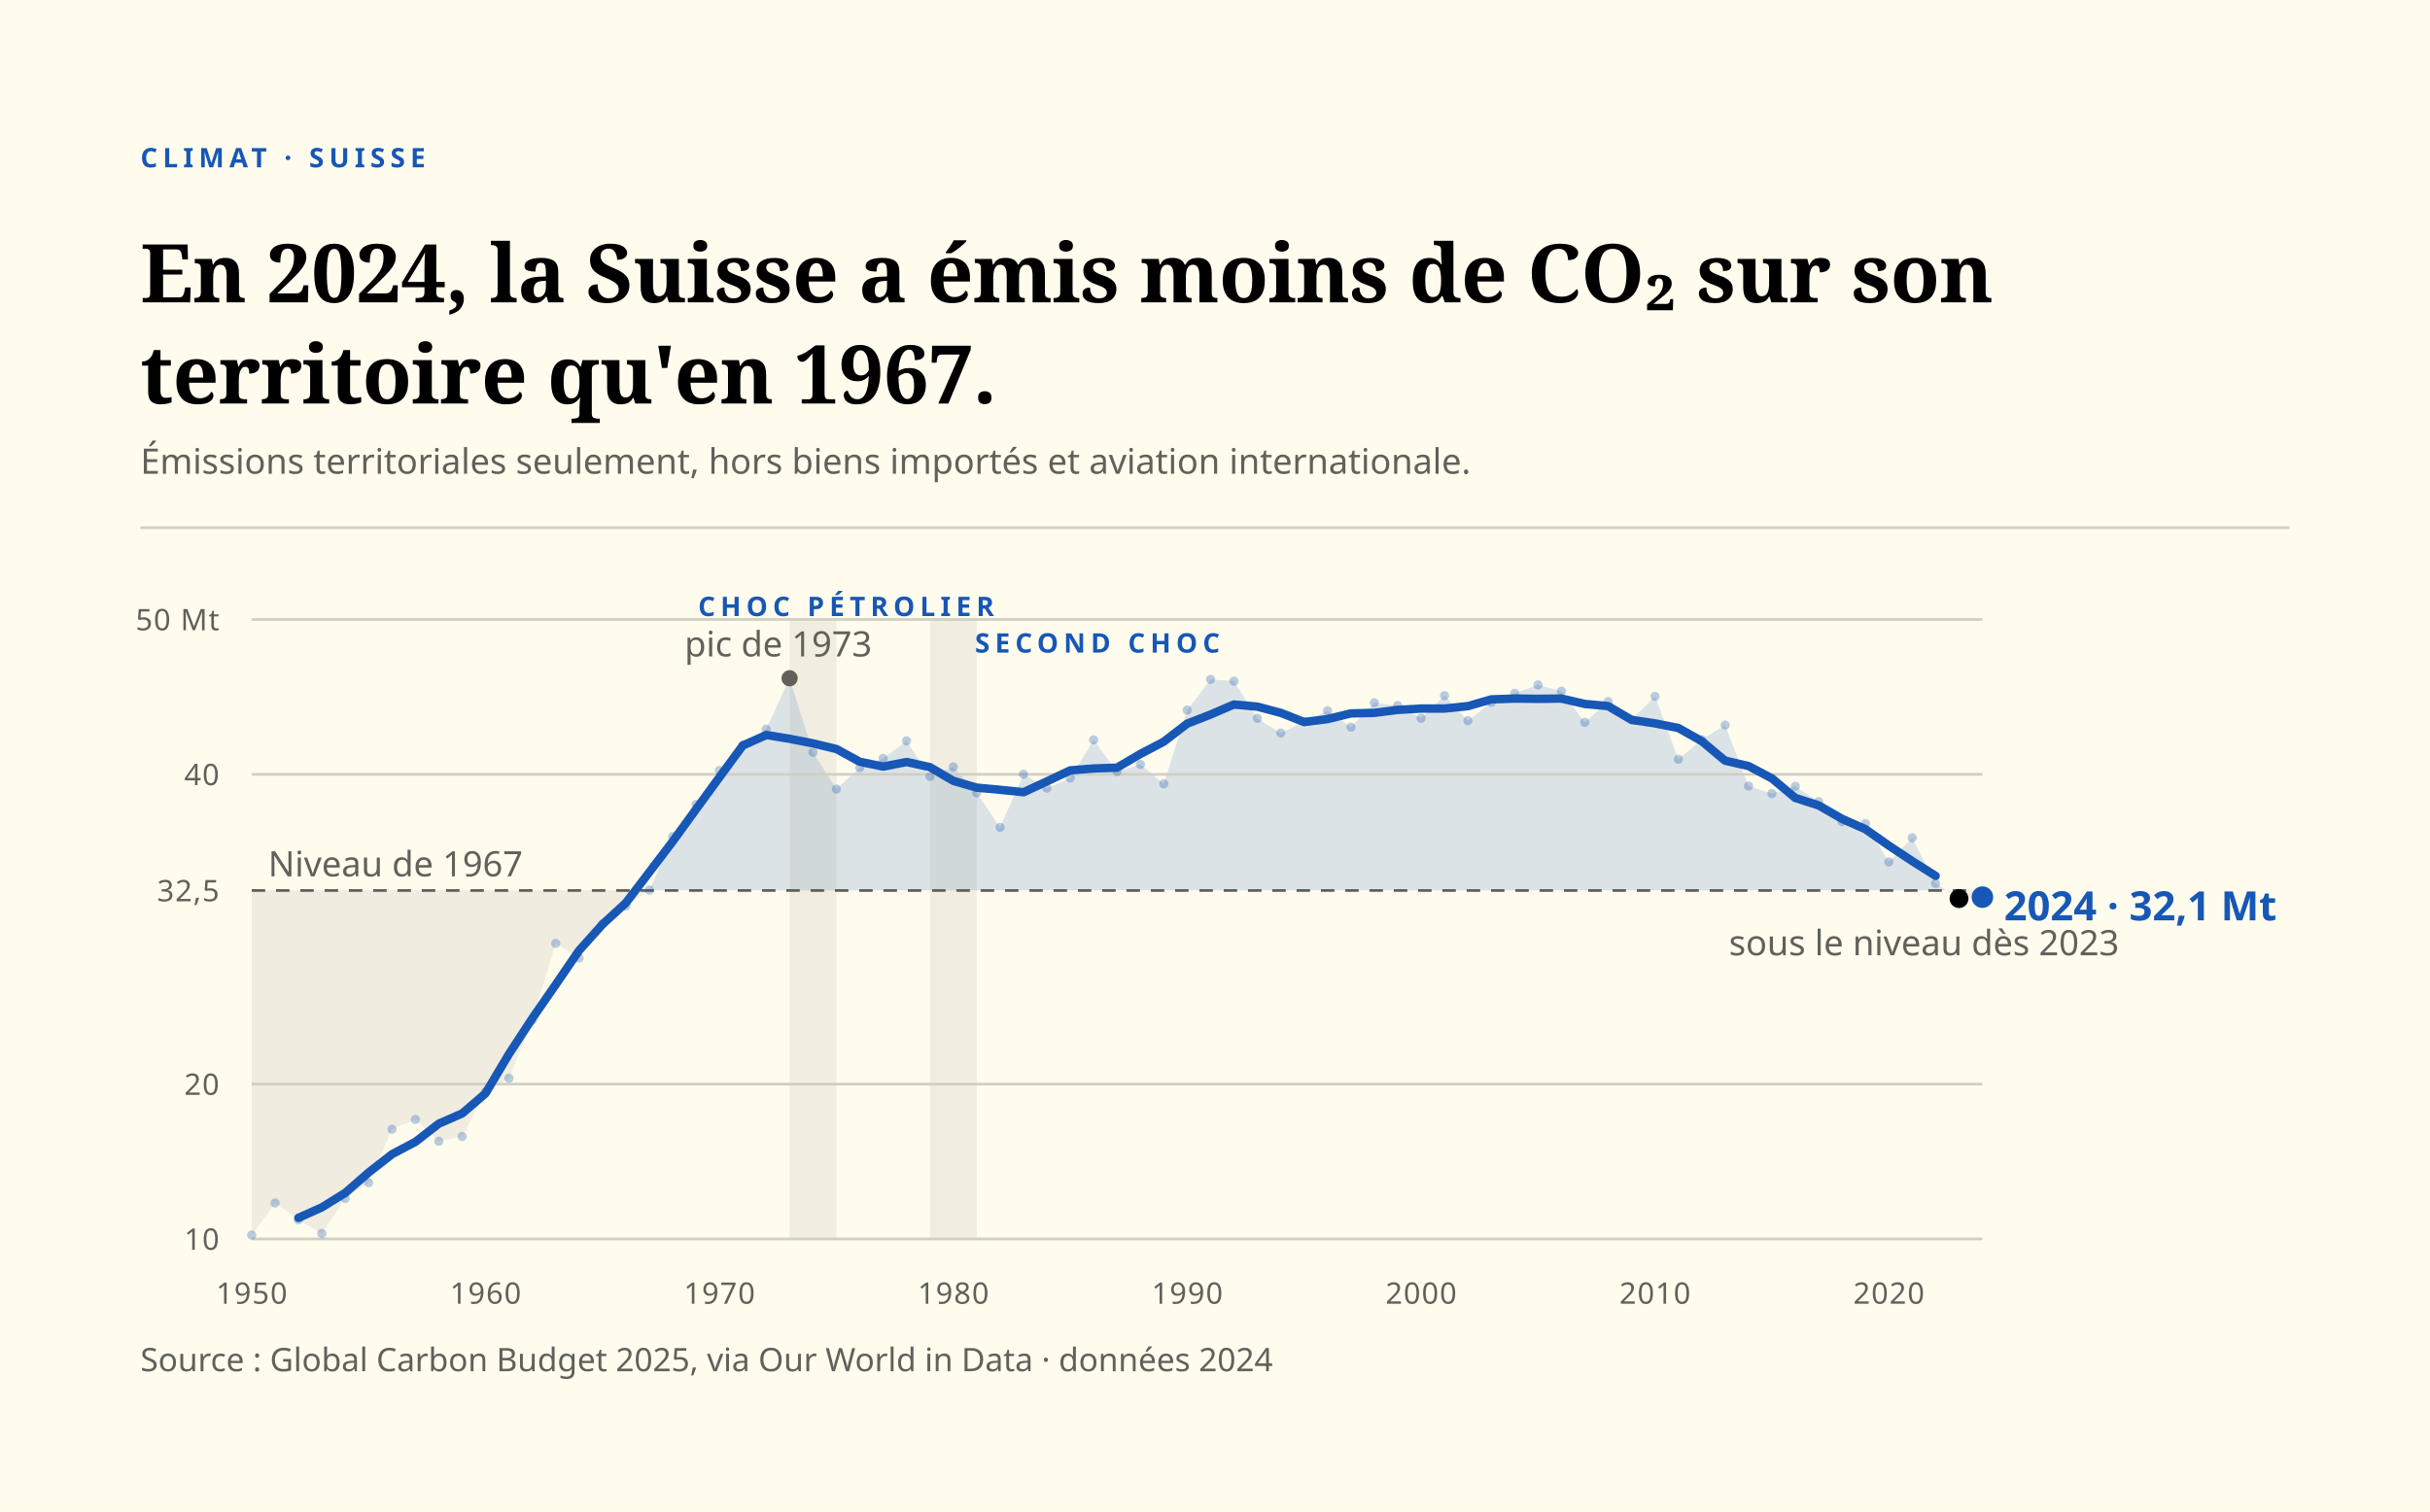
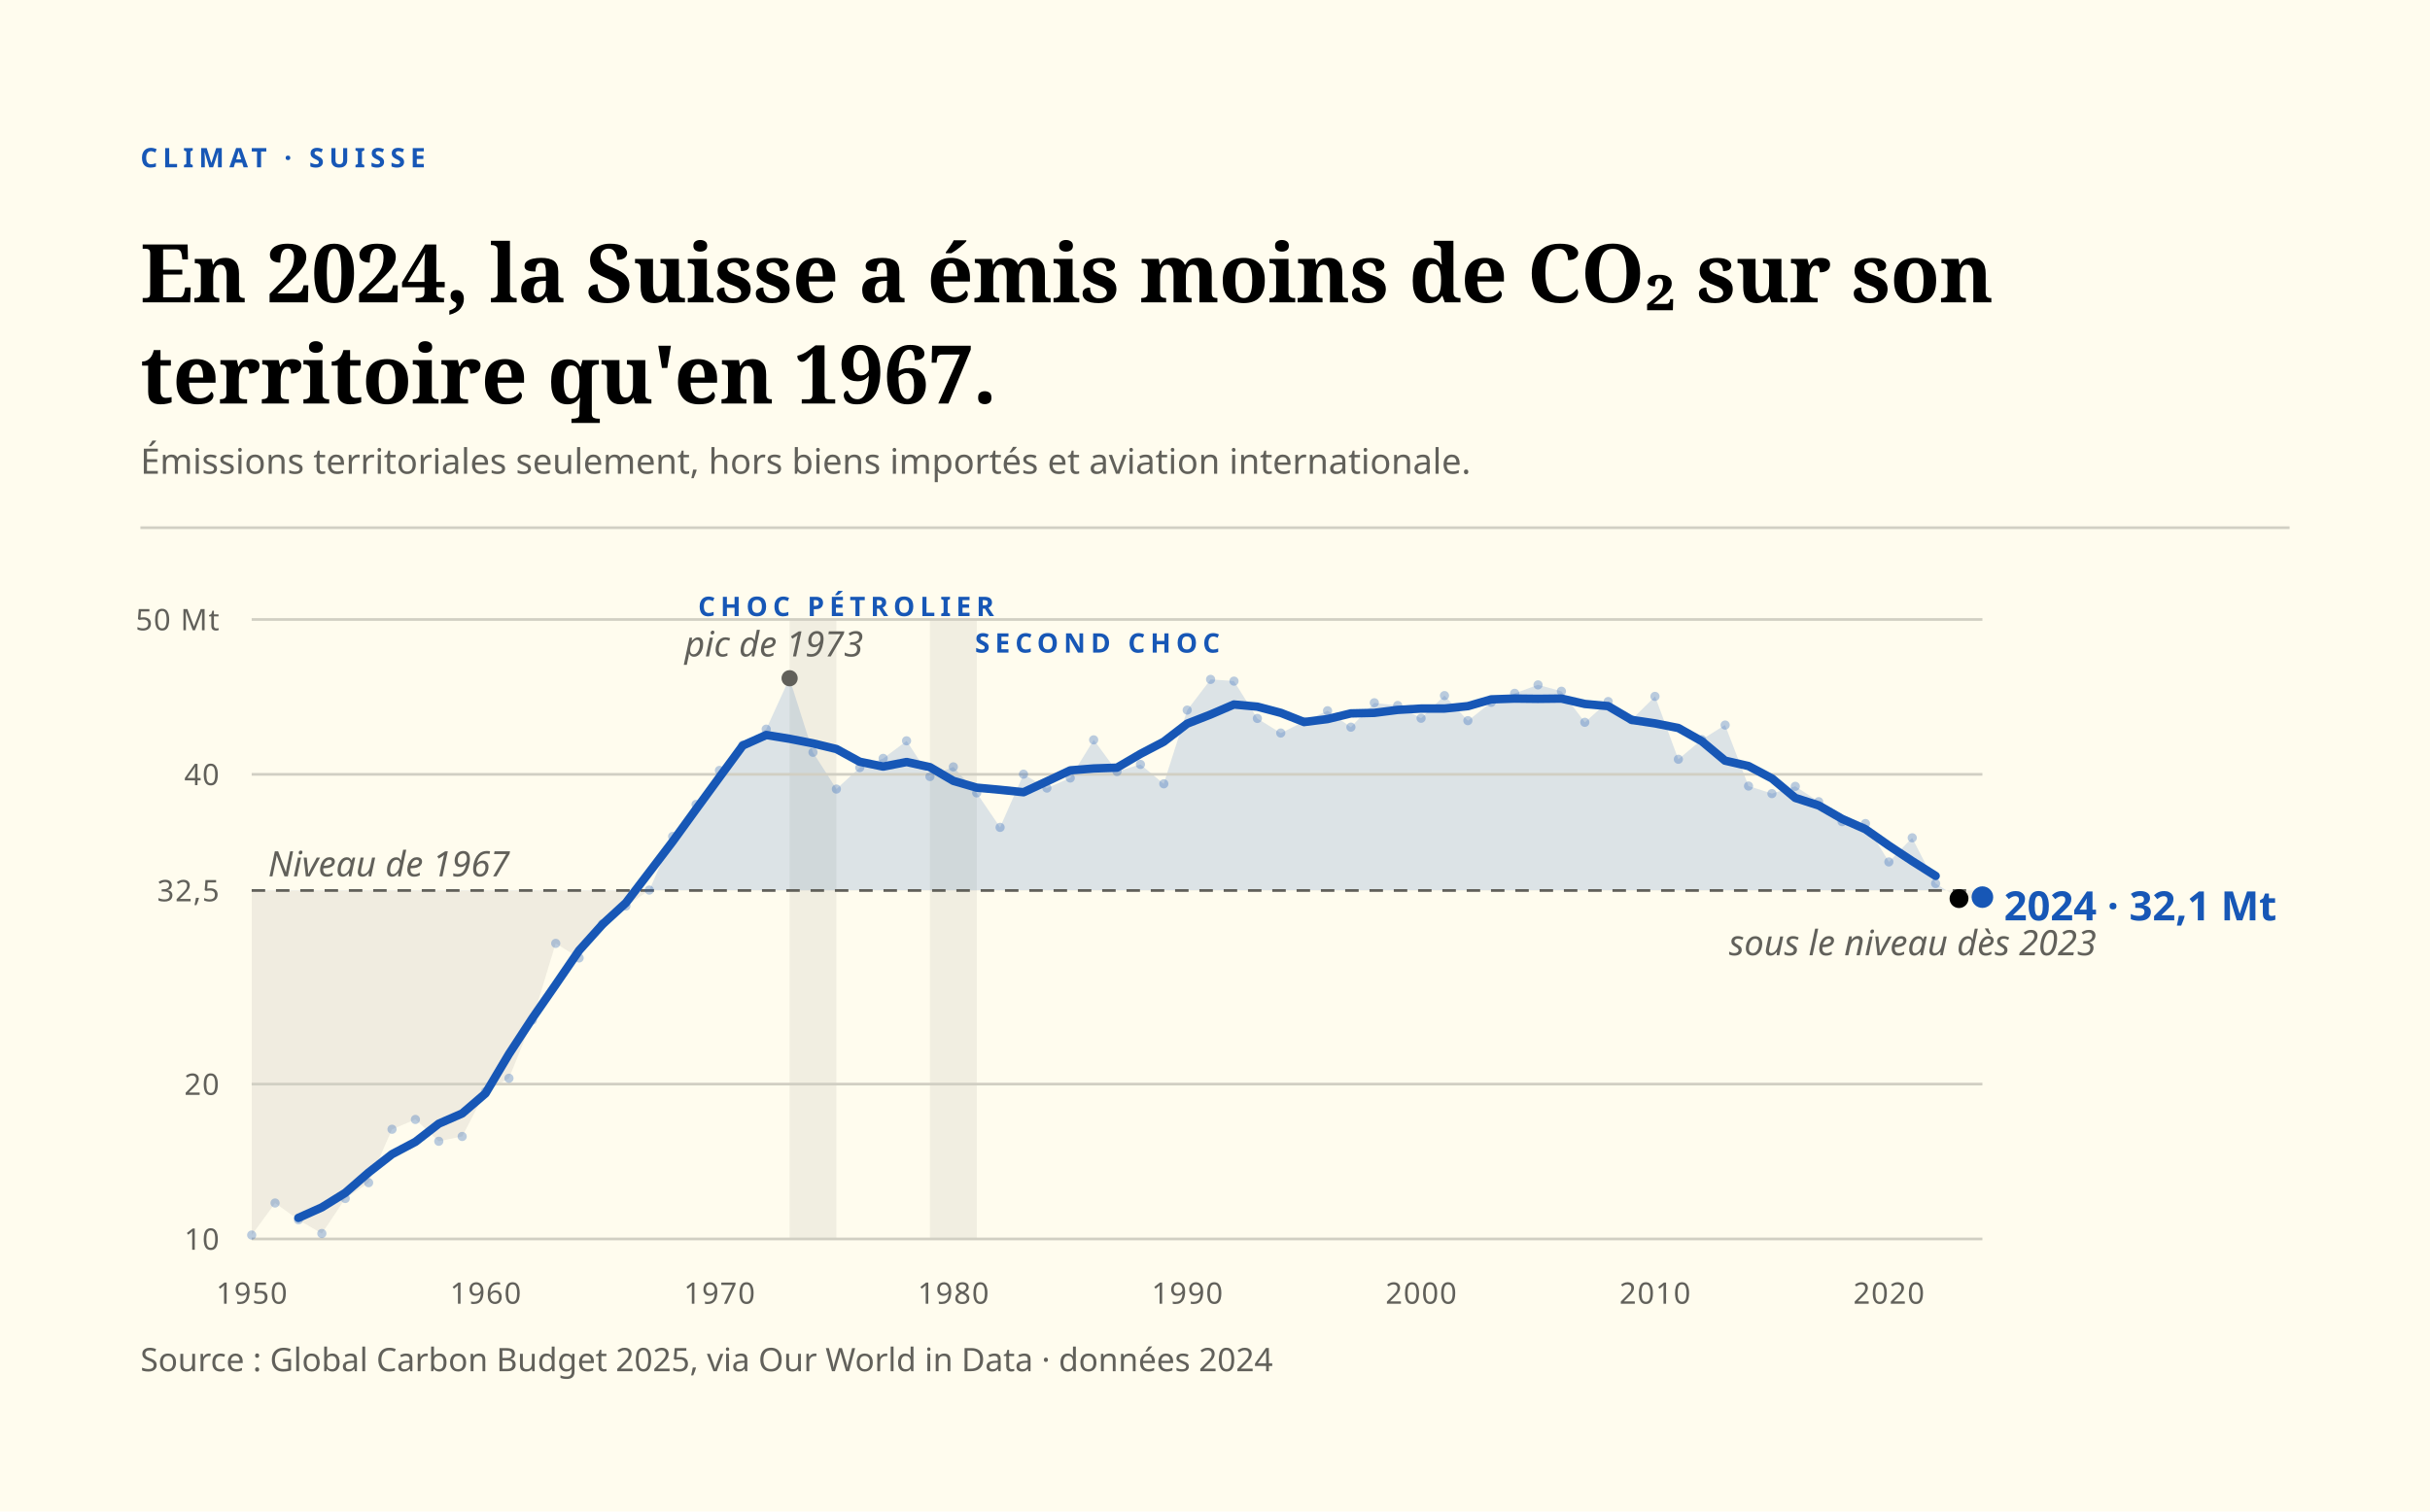
<svg xmlns="http://www.w3.org/2000/svg" width="900" height="560" viewBox="0 0 900 560" role="img">
  <defs>
    <clipPath id="above-ref">
      <rect x="93.216" y="229.5" width="641.009" height="100.406" />
    </clipPath>
    <clipPath id="below-ref">
      <rect x="93.216" y="329.906" width="641.009" height="129.094" />
    </clipPath>
  </defs>
  <rect x="0" y="0" width="900" height="560" fill="#FFFCEE" />
  <text x="52" y="62" fill="#1757B6" font-family="Avenir Next" font-size="10" font-weight="600" letter-spacing="1.9" text-anchor="start">CLIMAT · SUISSE</text>
  <text x="52" y="112" fill="#000000" font-family="Georgia" font-size="30" font-weight="700" font-style="normal" letter-spacing="-0.2" text-anchor="start">En 2024, la Suisse a émis moins de CO₂ sur son</text>
  <text x="52" y="149.5" fill="#000000" font-family="Georgia" font-size="30" font-weight="700" font-style="normal" letter-spacing="-0.2" text-anchor="start">territoire qu'en 1967.</text>
  <text x="52" y="175.5" fill="#61605a" font-family="Avenir Next" font-size="13" font-weight="400" font-style="normal" text-anchor="start">Émissions territoriales seulement, hors biens importés et aviation internationale.</text>
  <line x1="52" x2="848" y1="195.5" y2="195.5" stroke="#d1cfc3" stroke-width="1" />
  <text x="52" y="508" fill="#61605a" font-family="Avenir Next" font-size="12" font-weight="400" font-style="normal" text-anchor="start">Source : Global Carbon Budget 2025, via Our World in Data · données 2024</text>
  <rect x="292.449" y="229.5" width="17.325" height="229.5" fill="#61605a" opacity="0.09" />
  <rect x="344.422" y="229.5" width="17.325" height="229.5" fill="#61605a" opacity="0.09" />
  <g>
    <path d="M93.2,457.6L101.9,445.7L110.5,451.9L119.2,457L127.9,444L136.5,438.2L145.2,418.4L153.9,414.7L162.5,422.8L171.2,421L179.8,404.4L188.5,399.5L197.2,377.9L205.8,349.5L214.5,354.9L223.2,342.3L231.8,335.7L240.5,329.8L249.1,309.9L257.8,298L266.5,285.4L275.1,276L283.8,270.1L292.4,251.3L301.1,278.7L309.8,292.3L318.4,284.4L327.1,281L335.8,274.5L344.4,287.7L353.1,284.1L361.7,293.7L370.4,306.5L379.1,286.8L387.7,292L396.4,288.2L405.1,274.1L413.7,285.8L422.4,283.2L431,290.4L439.7,263.1L448.4,251.7L457,252.3L465.7,266.2L474.4,271.6L483,267.3L491.7,263.3L500.3,269.4L509,260.4L517.7,261.4L526.3,266.1L535,257.7L543.7,267L552.3,260.2L561,256.9L569.6,253.7L578.3,256.1L587,267.6L595.6,259.9L604.3,266.6L613,258L621.6,281.3L630.3,274L638.9,268.6L647.6,291.2L656.3,294L664.9,291.3L673.6,297L682.3,304.4L690.9,305.1L699.6,319.3L708.2,310.4L716.9,327.3L725.6,332.9L734.2,332.4L734.2,329.9L725.6,329.9L716.9,329.9L708.2,329.9L699.6,329.9L690.9,329.9L682.3,329.9L673.6,329.9L664.9,329.9L656.3,329.9L647.6,329.9L638.9,329.9L630.3,329.9L621.6,329.9L613,329.9L604.3,329.9L595.6,329.9L587,329.9L578.3,329.9L569.6,329.9L561,329.9L552.3,329.9L543.7,329.9L535,329.9L526.3,329.9L517.7,329.9L509,329.9L500.3,329.9L491.7,329.9L483,329.9L474.4,329.9L465.7,329.9L457,329.9L448.4,329.9L439.7,329.9L431,329.9L422.4,329.9L413.7,329.9L405.1,329.9L396.4,329.9L387.7,329.9L379.1,329.9L370.4,329.9L361.7,329.9L353.1,329.9L344.4,329.9L335.8,329.9L327.1,329.9L318.4,329.9L309.8,329.9L301.1,329.9L292.4,329.9L283.8,329.9L275.1,329.9L266.5,329.9L257.8,329.9L249.1,329.9L240.5,329.9L231.8,329.9L223.2,329.9L214.5,329.9L205.8,329.9L197.2,329.9L188.5,329.9L179.8,329.9L171.2,329.9L162.5,329.9L153.9,329.9L145.2,329.9L136.5,329.9L127.9,329.9L119.2,329.9L110.5,329.9L101.9,329.9L93.2,329.9Z" fill="#1757B6" opacity="0.15" clip-path="url(#above-ref)" />
    <path d="M93.2,457.6L101.9,445.7L110.5,451.9L119.2,457L127.9,444L136.5,438.2L145.2,418.4L153.9,414.7L162.5,422.8L171.2,421L179.8,404.4L188.5,399.5L197.2,377.9L205.8,349.5L214.5,354.9L223.2,342.3L231.8,335.7L240.5,329.8L249.1,309.9L257.8,298L266.5,285.4L275.1,276L283.8,270.1L292.4,251.3L301.1,278.7L309.8,292.3L318.4,284.4L327.1,281L335.8,274.5L344.4,287.7L353.1,284.1L361.7,293.7L370.4,306.5L379.1,286.8L387.7,292L396.4,288.2L405.1,274.1L413.7,285.8L422.4,283.2L431,290.4L439.7,263.1L448.4,251.7L457,252.3L465.7,266.2L474.4,271.6L483,267.3L491.7,263.3L500.3,269.4L509,260.4L517.7,261.4L526.3,266.1L535,257.7L543.7,267L552.3,260.2L561,256.9L569.6,253.7L578.3,256.1L587,267.6L595.6,259.9L604.3,266.6L613,258L621.6,281.3L630.3,274L638.9,268.6L647.6,291.2L656.3,294L664.9,291.3L673.6,297L682.3,304.4L690.9,305.1L699.6,319.3L708.2,310.4L716.9,327.3L725.6,332.9L734.2,332.4L734.2,329.9L725.6,329.9L716.9,329.9L708.2,329.9L699.6,329.9L690.9,329.9L682.3,329.9L673.6,329.9L664.9,329.9L656.3,329.9L647.6,329.9L638.9,329.9L630.3,329.9L621.6,329.9L613,329.9L604.3,329.9L595.6,329.9L587,329.9L578.3,329.9L569.6,329.9L561,329.9L552.3,329.9L543.7,329.9L535,329.9L526.3,329.9L517.7,329.9L509,329.9L500.3,329.9L491.7,329.9L483,329.9L474.4,329.9L465.7,329.9L457,329.9L448.4,329.9L439.7,329.9L431,329.9L422.4,329.9L413.7,329.9L405.1,329.9L396.4,329.9L387.7,329.9L379.1,329.9L370.4,329.9L361.7,329.9L353.1,329.9L344.4,329.9L335.8,329.9L327.1,329.9L318.4,329.9L309.8,329.9L301.1,329.9L292.4,329.9L283.8,329.9L275.1,329.9L266.5,329.9L257.8,329.9L249.1,329.9L240.5,329.9L231.8,329.9L223.2,329.9L214.5,329.9L205.8,329.9L197.2,329.9L188.5,329.9L179.8,329.9L171.2,329.9L162.5,329.9L153.9,329.9L145.2,329.9L136.5,329.9L127.9,329.9L119.2,329.9L110.5,329.9L101.9,329.9L93.2,329.9Z" fill="#61605a" opacity="0.1" clip-path="url(#below-ref)" />
  </g>
  <g>
    <line x1="93.216" x2="734.225" y1="459" y2="459" stroke="#d1cfc3" stroke-width="1" />
    <text x="81.216" y="463" fill="#61605a" font-family="Avenir Next" font-size="11" font-weight="500" letter-spacing="0.4" text-anchor="end">10</text>
  </g>
  <g>
    <line x1="93.216" x2="734.225" y1="401.625" y2="401.625" stroke="#d1cfc3" stroke-width="1" />
    <text x="81.216" y="405.625" fill="#61605a" font-family="Avenir Next" font-size="11" font-weight="500" letter-spacing="0.4" text-anchor="end">20</text>
  </g>
  <g>
    <text x="81.216" y="333.906" fill="#61605a" font-family="Avenir Next" font-size="11" font-weight="500" letter-spacing="0.4" text-anchor="end">32,5</text>
  </g>
  <g>
    <line x1="93.216" x2="734.225" y1="286.875" y2="286.875" stroke="#d1cfc3" stroke-width="1" />
    <text x="81.216" y="290.875" fill="#61605a" font-family="Avenir Next" font-size="11" font-weight="500" letter-spacing="0.4" text-anchor="end">40</text>
  </g>
  <g>
    <line x1="93.216" x2="734.225" y1="229.5" y2="229.5" stroke="#d1cfc3" stroke-width="1" />
    <text x="81.216" y="233.5" fill="#61605a" font-family="Avenir Next" font-size="11" font-weight="500" letter-spacing="0.4" text-anchor="end">50 Mt</text>
  </g>
  <text x="93.216" y="483" fill="#61605a" font-family="Avenir Next" font-size="11" font-weight="500" letter-spacing="0.4" text-anchor="middle">1950</text>
  <text x="179.839" y="483" fill="#61605a" font-family="Avenir Next" font-size="11" font-weight="500" letter-spacing="0.4" text-anchor="middle">1960</text>
  <text x="266.462" y="483" fill="#61605a" font-family="Avenir Next" font-size="11" font-weight="500" letter-spacing="0.4" text-anchor="middle">1970</text>
  <text x="353.085" y="483" fill="#61605a" font-family="Avenir Next" font-size="11" font-weight="500" letter-spacing="0.4" text-anchor="middle">1980</text>
  <text x="439.707" y="483" fill="#61605a" font-family="Avenir Next" font-size="11" font-weight="500" letter-spacing="0.4" text-anchor="middle">1990</text>
  <text x="526.33" y="483" fill="#61605a" font-family="Avenir Next" font-size="11" font-weight="500" letter-spacing="0.4" text-anchor="middle">2000</text>
  <text x="612.953" y="483" fill="#61605a" font-family="Avenir Next" font-size="11" font-weight="500" letter-spacing="0.4" text-anchor="middle">2010</text>
  <text x="699.576" y="483" fill="#61605a" font-family="Avenir Next" font-size="11" font-weight="500" letter-spacing="0.4" text-anchor="middle">2020</text>
  <line x1="93.216" x2="734.225" y1="329.906" y2="329.906" stroke="#61605a" stroke-width="1" stroke-dasharray="5 4" />
  <g>
    <circle cx="93.216" cy="457.559" r="1.7" fill="#1757B6" opacity="0.3" />
    <circle cx="101.878" cy="445.686" r="1.7" fill="#1757B6" opacity="0.3" />
    <circle cx="110.541" cy="451.89" r="1.7" fill="#1757B6" opacity="0.3" />
    <circle cx="119.203" cy="456.982" r="1.7" fill="#1757B6" opacity="0.3" />
    <circle cx="127.865" cy="444.017" r="1.7" fill="#1757B6" opacity="0.3" />
    <circle cx="136.527" cy="438.158" r="1.7" fill="#1757B6" opacity="0.3" />
    <circle cx="145.19" cy="418.362" r="1.7" fill="#1757B6" opacity="0.3" />
    <circle cx="153.852" cy="414.729" r="1.7" fill="#1757B6" opacity="0.3" />
    <circle cx="162.514" cy="422.814" r="1.7" fill="#1757B6" opacity="0.3" />
    <circle cx="171.177" cy="421.038" r="1.7" fill="#1757B6" opacity="0.3" />
    <circle cx="179.839" cy="404.418" r="1.7" fill="#1757B6" opacity="0.3" />
    <circle cx="188.501" cy="399.47" r="1.7" fill="#1757B6" opacity="0.3" />
    <circle cx="197.163" cy="377.903" r="1.7" fill="#1757B6" opacity="0.3" />
    <circle cx="205.826" cy="349.5" r="1.7" fill="#1757B6" opacity="0.3" />
    <circle cx="214.488" cy="354.9" r="1.7" fill="#1757B6" opacity="0.3" />
    <circle cx="223.15" cy="342.3" r="1.7" fill="#1757B6" opacity="0.3" />
    <circle cx="231.813" cy="335.663" r="1.7" fill="#1757B6" opacity="0.3" />
    <circle cx="240.475" cy="329.751" r="1.7" fill="#1757B6" opacity="0.3" />
    <circle cx="249.137" cy="309.89" r="1.7" fill="#1757B6" opacity="0.3" />
    <circle cx="257.799" cy="298.038" r="1.7" fill="#1757B6" opacity="0.3" />
    <circle cx="266.462" cy="285.431" r="1.7" fill="#1757B6" opacity="0.3" />
    <circle cx="275.124" cy="276.009" r="1.7" fill="#1757B6" opacity="0.3" />
    <circle cx="283.786" cy="270.143" r="1.7" fill="#1757B6" opacity="0.3" />
    <circle cx="292.449" cy="251.274" r="1.7" fill="#1757B6" opacity="0.3" />
    <circle cx="301.111" cy="278.702" r="1.7" fill="#1757B6" opacity="0.3" />
    <circle cx="309.773" cy="292.329" r="1.7" fill="#1757B6" opacity="0.3" />
    <circle cx="318.435" cy="284.381" r="1.7" fill="#1757B6" opacity="0.3" />
    <circle cx="327.098" cy="280.961" r="1.7" fill="#1757B6" opacity="0.3" />
    <circle cx="335.76" cy="274.453" r="1.7" fill="#1757B6" opacity="0.3" />
    <circle cx="344.422" cy="287.69" r="1.7" fill="#1757B6" opacity="0.3" />
    <circle cx="353.085" cy="284.111" r="1.7" fill="#1757B6" opacity="0.3" />
    <circle cx="361.747" cy="293.749" r="1.7" fill="#1757B6" opacity="0.3" />
    <circle cx="370.409" cy="306.526" r="1.7" fill="#1757B6" opacity="0.3" />
    <circle cx="379.071" cy="286.814" r="1.7" fill="#1757B6" opacity="0.3" />
    <circle cx="387.734" cy="291.972" r="1.7" fill="#1757B6" opacity="0.3" />
    <circle cx="396.396" cy="288.239" r="1.7" fill="#1757B6" opacity="0.3" />
    <circle cx="405.058" cy="274.103" r="1.7" fill="#1757B6" opacity="0.3" />
    <circle cx="413.72" cy="285.83" r="1.7" fill="#1757B6" opacity="0.3" />
    <circle cx="422.383" cy="283.204" r="1.7" fill="#1757B6" opacity="0.3" />
    <circle cx="431.045" cy="290.383" r="1.7" fill="#1757B6" opacity="0.3" />
    <circle cx="439.707" cy="263.072" r="1.7" fill="#1757B6" opacity="0.3" />
    <circle cx="448.37" cy="251.7" r="1.7" fill="#1757B6" opacity="0.3" />
    <circle cx="457.032" cy="252.346" r="1.7" fill="#1757B6" opacity="0.3" />
    <circle cx="465.694" cy="266.165" r="1.7" fill="#1757B6" opacity="0.3" />
    <circle cx="474.356" cy="271.567" r="1.7" fill="#1757B6" opacity="0.3" />
    <circle cx="483.019" cy="267.289" r="1.7" fill="#1757B6" opacity="0.3" />
    <circle cx="491.681" cy="263.312" r="1.7" fill="#1757B6" opacity="0.3" />
    <circle cx="500.343" cy="269.397" r="1.7" fill="#1757B6" opacity="0.3" />
    <circle cx="509.006" cy="260.354" r="1.7" fill="#1757B6" opacity="0.3" />
    <circle cx="517.668" cy="261.363" r="1.7" fill="#1757B6" opacity="0.3" />
    <circle cx="526.33" cy="266.102" r="1.7" fill="#1757B6" opacity="0.3" />
    <circle cx="534.992" cy="257.7" r="1.7" fill="#1757B6" opacity="0.3" />
    <circle cx="543.655" cy="266.983" r="1.7" fill="#1757B6" opacity="0.3" />
    <circle cx="552.317" cy="260.192" r="1.7" fill="#1757B6" opacity="0.3" />
    <circle cx="560.979" cy="256.861" r="1.7" fill="#1757B6" opacity="0.3" />
    <circle cx="569.642" cy="253.735" r="1.7" fill="#1757B6" opacity="0.3" />
    <circle cx="578.304" cy="256.094" r="1.7" fill="#1757B6" opacity="0.3" />
    <circle cx="586.966" cy="267.6" r="1.7" fill="#1757B6" opacity="0.3" />
    <circle cx="595.628" cy="259.904" r="1.7" fill="#1757B6" opacity="0.3" />
    <circle cx="604.291" cy="266.645" r="1.7" fill="#1757B6" opacity="0.3" />
    <circle cx="612.953" cy="257.994" r="1.7" fill="#1757B6" opacity="0.3" />
    <circle cx="621.615" cy="281.291" r="1.7" fill="#1757B6" opacity="0.3" />
    <circle cx="630.278" cy="274.01" r="1.7" fill="#1757B6" opacity="0.3" />
    <circle cx="638.94" cy="268.613" r="1.7" fill="#1757B6" opacity="0.3" />
    <circle cx="647.602" cy="291.212" r="1.7" fill="#1757B6" opacity="0.3" />
    <circle cx="656.264" cy="294.012" r="1.7" fill="#1757B6" opacity="0.3" />
    <circle cx="664.927" cy="291.323" r="1.7" fill="#1757B6" opacity="0.3" />
    <circle cx="673.589" cy="297.007" r="1.7" fill="#1757B6" opacity="0.3" />
    <circle cx="682.251" cy="304.403" r="1.7" fill="#1757B6" opacity="0.3" />
    <circle cx="690.914" cy="305.107" r="1.7" fill="#1757B6" opacity="0.3" />
    <circle cx="699.576" cy="319.331" r="1.7" fill="#1757B6" opacity="0.3" />
    <circle cx="708.238" cy="310.385" r="1.7" fill="#1757B6" opacity="0.3" />
    <circle cx="716.9" cy="327.321" r="1.7" fill="#1757B6" opacity="0.3" />
    <circle cx="725.563" cy="332.904" r="1.7" fill="#1757B6" opacity="0.3" />
    <circle cx="734.225" cy="332.364" r="1.7" fill="#1757B6" opacity="0.3" />
    <path d="M110.5,451.2L119.2,447.3L127.9,441.9L136.5,434.4L145.2,427.6L153.9,423L162.5,416.3L171.2,412.5L179.8,405.1L188.5,390.5L197.2,377.2L205.8,364.8L214.5,352.1L223.2,342.4L231.8,334.5L240.5,323.1L249.1,311.8L257.8,299.8L266.5,287.9L275.1,276.2L283.8,272.3L292.4,273.7L301.1,275.4L309.8,277.5L318.4,282.2L327.1,284L335.8,282.3L344.4,284.2L353.1,289.3L361.7,291.8L370.4,292.6L379.1,293.5L387.7,289.5L396.4,285.4L405.1,284.7L413.7,284.4L422.4,279.3L431,274.8L439.7,268.1L448.4,264.7L457,261L465.7,261.8L474.4,264.1L483,267.5L491.7,266.4L500.3,264.3L509,264.1L517.7,263L526.3,262.5L535,262.5L543.7,261.6L552.3,259.1L561,258.8L569.6,258.9L578.3,258.8L587,260.8L595.6,261.6L604.3,266.7L613,268L621.6,269.7L630.3,274.6L638.9,281.8L647.6,283.8L656.3,288.4L664.9,295.6L673.6,298.4L682.3,303.4L690.9,307.2L699.6,313.3L708.2,319L716.9,324.5" fill="none" stroke="#1757B6" stroke-width="3.125" stroke-linejoin="round" stroke-linecap="round" />
  </g>
  <circle cx="292.449" cy="251.274" r="3" fill="#61605a" />
  <circle cx="734.225" cy="332.364" r="4" fill="#1757B6" />
  <circle cx="725.563" cy="332.904" r="3.5" fill="#000000" />
  <text x="258.556" y="228.24" fill="#1757B6" font-family="Avenir Next" font-size="10" font-weight="600" font-style="normal" letter-spacing="1.9">CHOC PÉTROLIER</text>
  <text x="361.085" y="241.78" fill="#1757B6" font-family="Avenir Next" font-size="10" font-weight="600" font-style="normal" letter-spacing="1.9">SECOND CHOC</text>
-   <text x="640.361" y="353.904" fill="#61605a" font-family="Superclarendon" font-size="13" font-weight="400" font-style="normal" letter-spacing="0">sous le niveau dès 2023</text>
-   <text x="99.305" y="324.675" fill="#61605a" font-family="Superclarendon" font-size="13" font-weight="400" font-style="normal" letter-spacing="0">Niveau de 1967</text>
-   <text x="253.533" y="243.196" fill="#61605a" font-family="Superclarendon" font-size="13" font-weight="400" font-style="normal" letter-spacing="0">pic de 1973</text>
+   <text x="640.361" y="353.904" fill="#61605a" font-family="Superclarendon" font-size="13" font-weight="400" font-style="italic" letter-spacing="0">sous le niveau dès 2023</text>
+   <text x="99.305" y="324.675" fill="#61605a" font-family="Superclarendon" font-size="13" font-weight="400" font-style="italic" letter-spacing="0">Niveau de 1967</text>
+   <text x="253.533" y="243.196" fill="#61605a" font-family="Superclarendon" font-size="13" font-weight="400" font-style="italic" letter-spacing="0">pic de 1973</text>
  <text x="742.225" y="340.974" fill="#1757B6" font-family="Avenir Next" font-size="15" font-weight="600" font-style="normal" letter-spacing="0">2024 · 32,1 Mt</text>
</svg>
